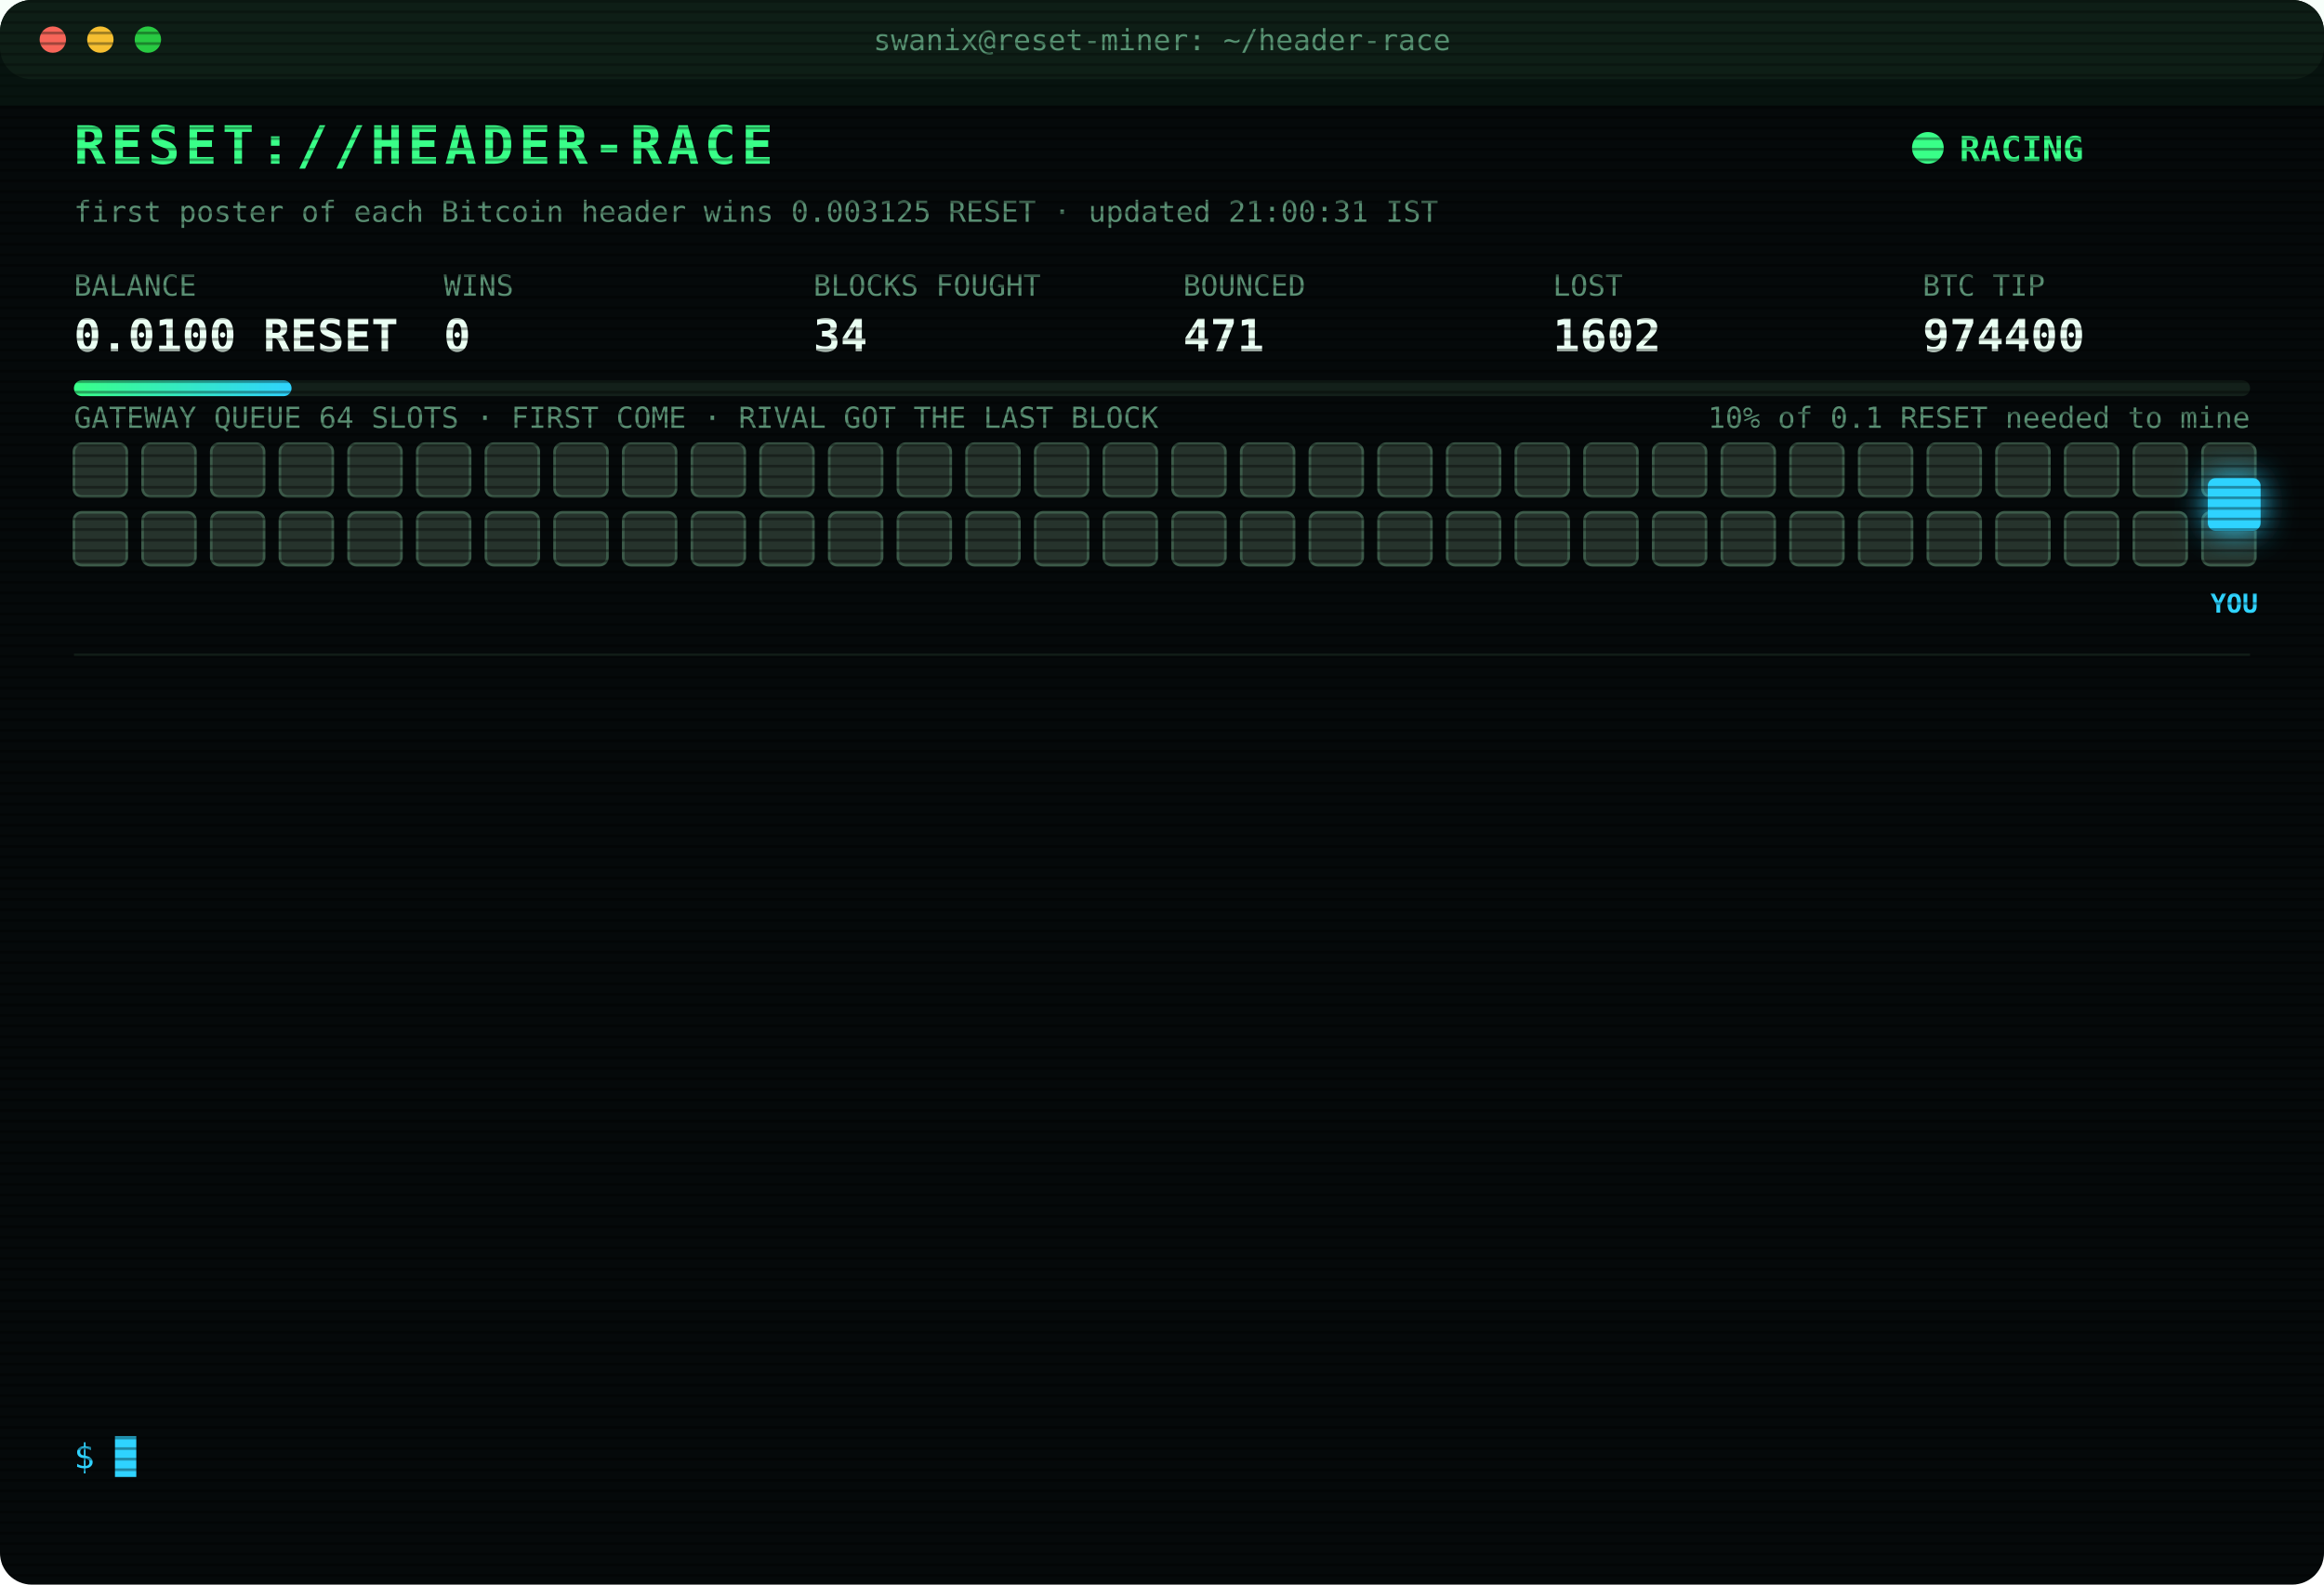
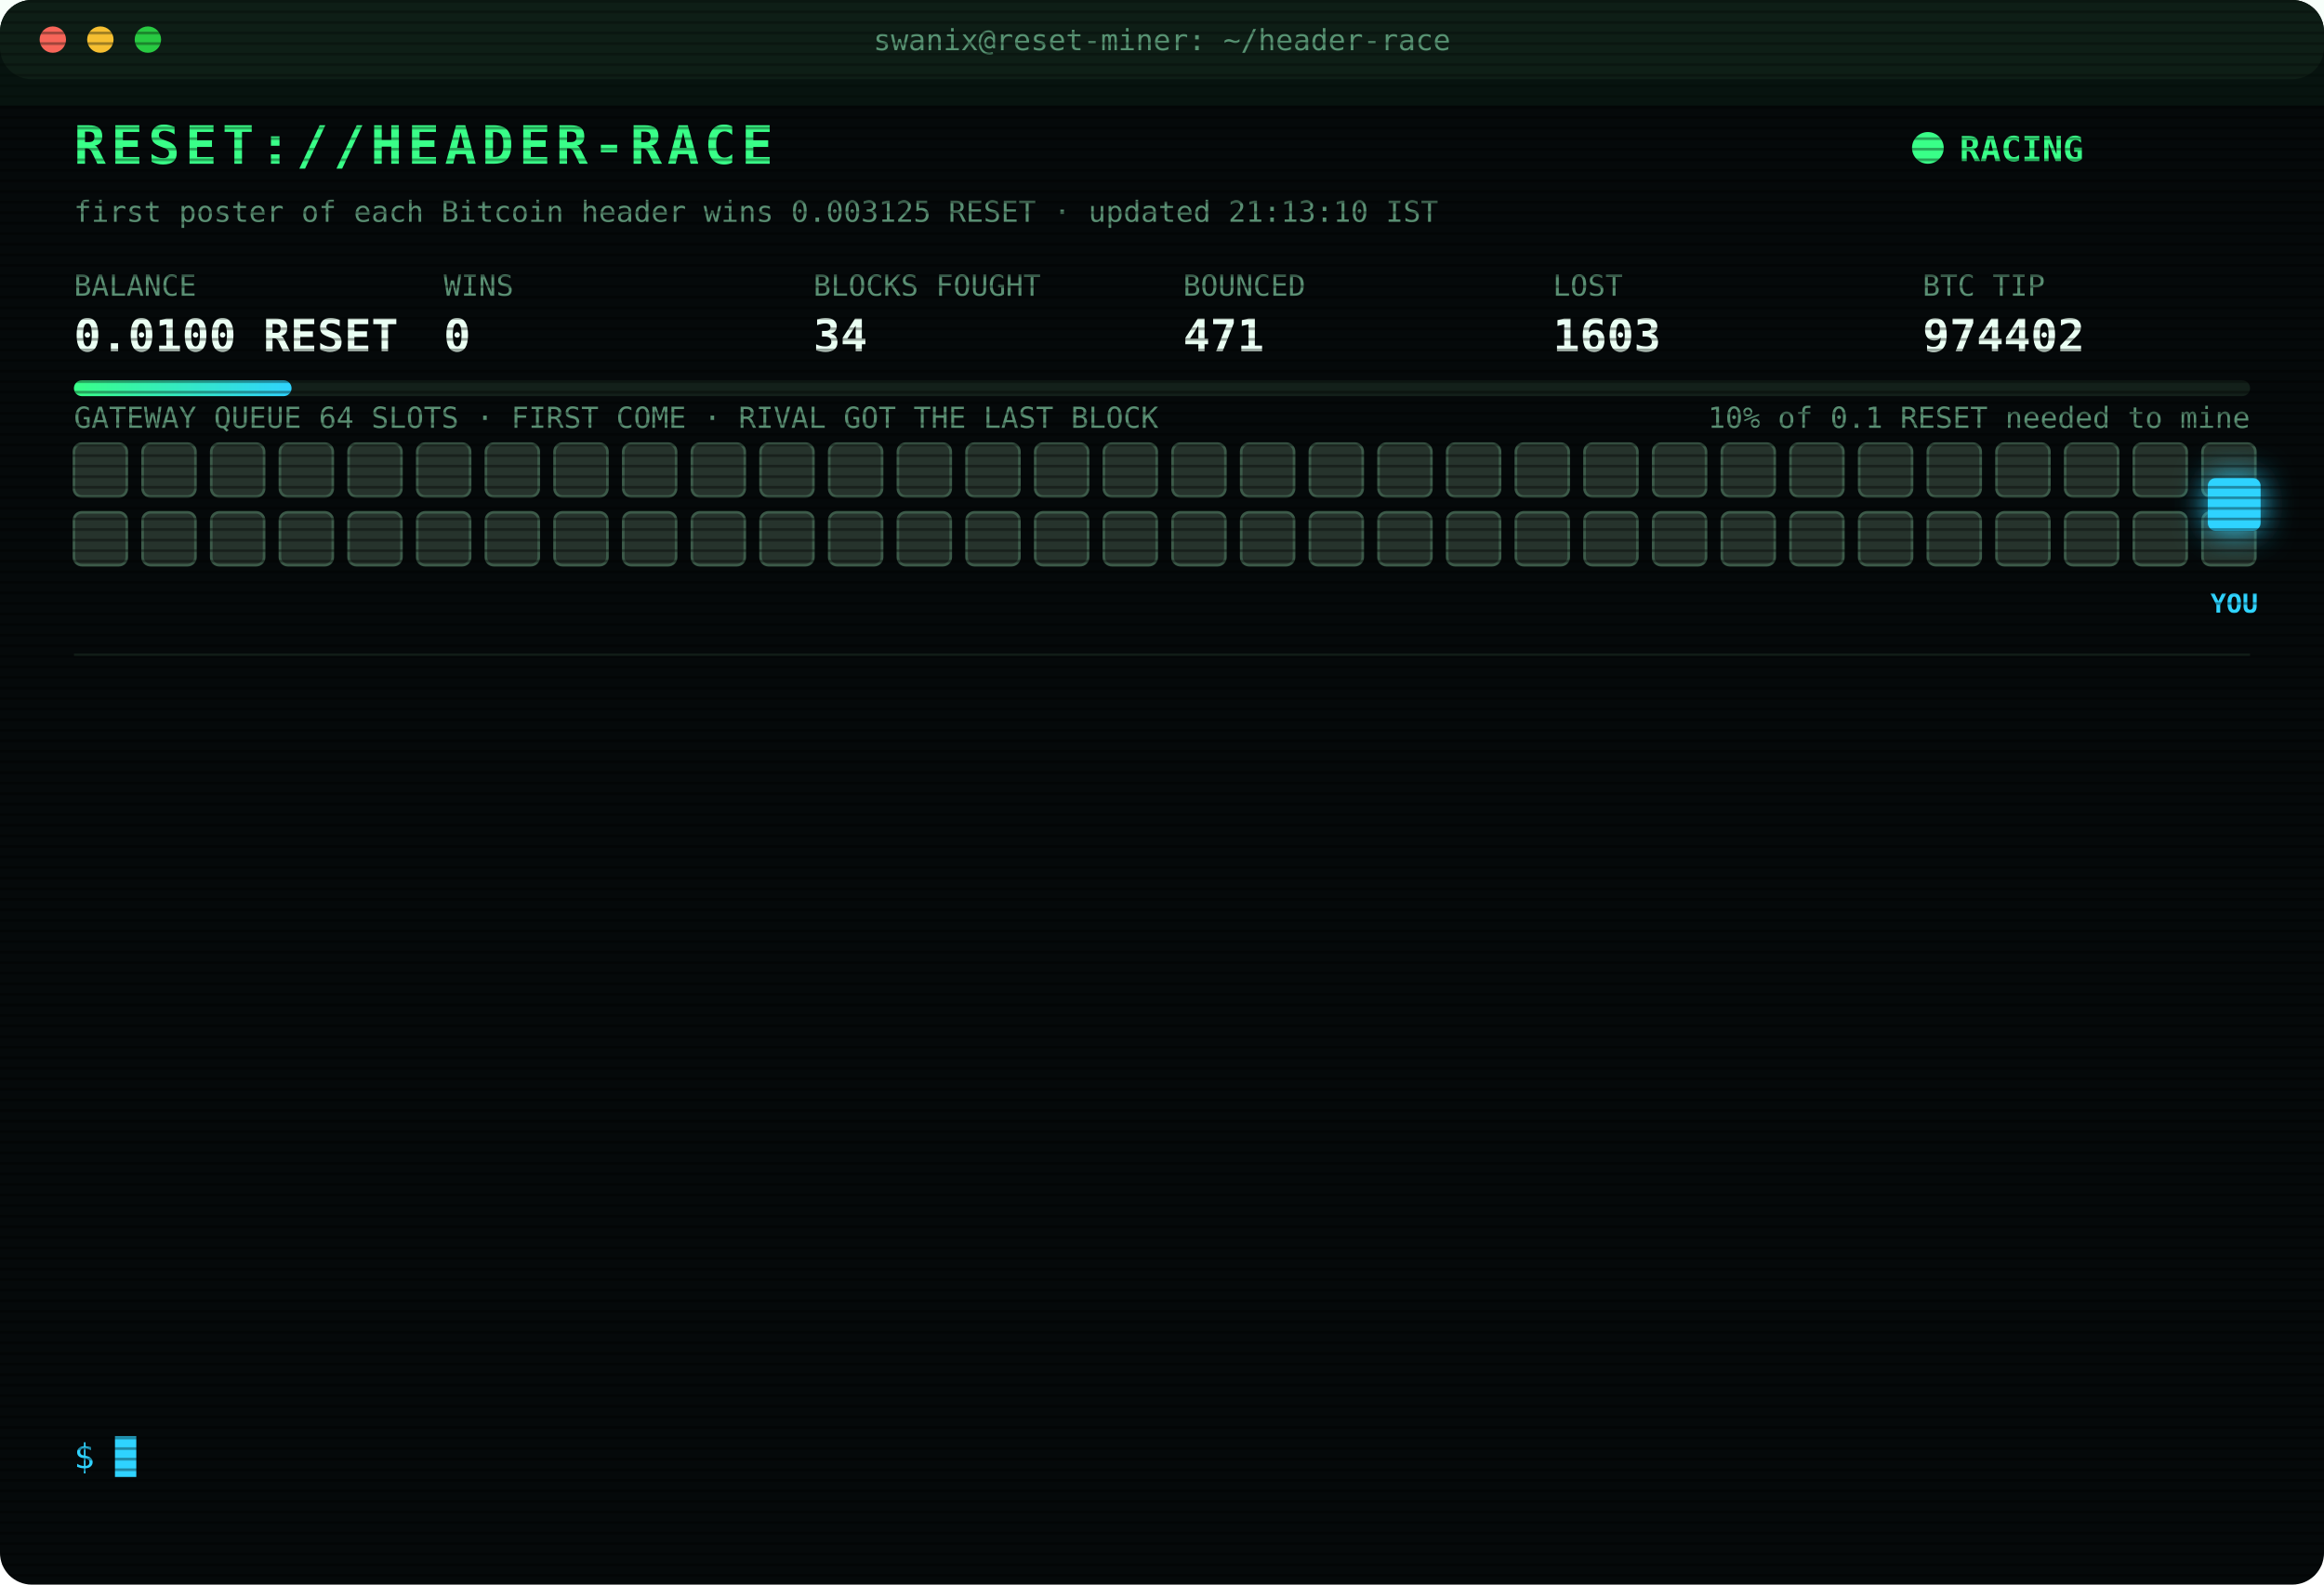
<svg xmlns="http://www.w3.org/2000/svg" width="880" height="600" viewBox="0 0 880 600" font-family="ui-monospace,SFMono-Regular,Menlo,Consolas,monospace">
  <style>
text{font-size:13px;fill:#7CFFB2}
.title{font-size:20px;font-weight:700;fill:#39FF88;letter-spacing:2px;animation:glitch 3s infinite steps(1)}
.sub{fill:#2fd3ff}.k{fill:#5a8f73;font-size:11px}.v{font-size:17px;font-weight:700;fill:#eafff3}
.ts{fill:#3f6b56}.boot{fill:#2fd3ff}.dim{fill:#5a8f73}.bad{fill:#ff4d6d}.warn{fill:#ffd23f}.mag{fill:#ff5cf0}.win{fill:#39FF88;font-weight:700}
.tag{font-size:10px;fill:#2fd3ff;font-weight:700}
.rival{fill:#26332c;stroke:#3c5a49;animation:jam 1.2s infinite alternate}
.idle{fill:#141c18;stroke:#22302a;animation:breathe 4s infinite}
.me{fill:#2fd3ff;filter:drop-shadow(0 0 6px #2fd3ff)}
.hover{animation:nudge 1.1s infinite ease-in-out}.bounce{animation:kick 1.4s infinite}
.ln{opacity:0;animation:in .4s forwards}
.cur{animation:blink 1s infinite steps(1)}
.scan{animation:scan 6s infinite linear}
.led{animation:blink 1.4s infinite}
@keyframes in{from{opacity:0;transform:translateX(-6px)}to{opacity:1;transform:none}}
@keyframes blink{50%{opacity:0}}
@keyframes jam{to{fill:#33463b}}
@keyframes breathe{50%{opacity:.4}}
@keyframes nudge{50%{transform:translateX(-10px)}}
@keyframes kick{0%,100%{transform:none}30%{transform:translateX(-14px)}55%{transform:translateX(10px) translateY(-6px)}}
@keyframes glitch{0%,92%{transform:none}93%{transform:translateX(2px);fill:#ff4d6d}95%{transform:translateX(-2px);fill:#2fd3ff}97%{transform:none}}
@keyframes scan{from{transform:translateY(-40px)}to{transform:translateY(600px)}}
</style>
  <defs>
    <pattern id="sl" width="4" height="4" patternUnits="userSpaceOnUse">
      <rect width="4" height="1" fill="#000" opacity=".35" />
    </pattern>
    <linearGradient id="bar">
      <stop offset="0" stop-color="#39FF88" />
      <stop offset="1" stop-color="#2fd3ff" />
    </linearGradient>
  </defs>
  <rect width="880" height="600" rx="12" fill="#05090a" />
  <rect width="880" height="30" rx="12" fill="#0d1512" />
  <circle cx="20" cy="15" r="5" fill="#ff5f57" />
  <circle cx="38" cy="15" r="5" fill="#febc2e" />
  <circle cx="56" cy="15" r="5" fill="#28c840" />
  <text x="440" y="19" text-anchor="middle" class="k">swanix@reset-miner: ~/header-race</text>
  <text x="28" y="62" class="title">RESET://HEADER-RACE</text>
  <circle class="led" cx="730" cy="56" r="6" fill="#39FF88" />
  <text x="742" y="61" class="win">RACING</text>
-   <text x="28" y="84" class="k">first poster of each Bitcoin header wins 0.003125 RESET · updated 21:00:31 IST</text>
+   <text x="28" y="84" class="k">first poster of each Bitcoin header wins 0.003125 RESET · updated 21:13:10 IST</text>
  <text x="28" y="112" class="k">BALANCE</text>
  <text x="28" y="133" class="v">0.0100 RESET</text>
  <text x="168" y="112" class="k">WINS</text>
  <text x="168" y="133" class="v">0</text>
  <text x="308" y="112" class="k">BLOCKS FOUGHT</text>
  <text x="308" y="133" class="v">34</text>
  <text x="448" y="112" class="k">BOUNCED</text>
  <text x="448" y="133" class="v">471</text>
  <text x="588" y="112" class="k">LOST</text>
-   <text x="588" y="133" class="v">1602</text>
+   <text x="588" y="133" class="v">1603</text>
  <text x="728" y="112" class="k">BTC TIP</text>
-   <text x="728" y="133" class="v">974400</text>
+   <text x="728" y="133" class="v">974402</text>
  <rect x="28" y="144" width="824" height="6" rx="3" fill="#13201a" />
  <rect x="28" y="144" width="82.4" height="6" rx="3" fill="url(#bar)" />
  <text x="852" y="162" text-anchor="end" class="k">10% of 0.1 RESET needed to mine</text>
  <text x="28" y="162" class="k">GATEWAY QUEUE 64 SLOTS · FIRST COME · RIVAL GOT THE LAST BLOCK</text>
  <rect class="rival" x="28" y="168" width="20" height="20" rx="3" style="animation-delay:0.00s" />
  <rect class="rival" x="54" y="168" width="20" height="20" rx="3" style="animation-delay:0.05s" />
  <rect class="rival" x="80" y="168" width="20" height="20" rx="3" style="animation-delay:0.10s" />
  <rect class="rival" x="106" y="168" width="20" height="20" rx="3" style="animation-delay:0.15s" />
  <rect class="rival" x="132" y="168" width="20" height="20" rx="3" style="animation-delay:0.20s" />
  <rect class="rival" x="158" y="168" width="20" height="20" rx="3" style="animation-delay:0.25s" />
  <rect class="rival" x="184" y="168" width="20" height="20" rx="3" style="animation-delay:0.30s" />
  <rect class="rival" x="210" y="168" width="20" height="20" rx="3" style="animation-delay:0.35s" />
  <rect class="rival" x="236" y="168" width="20" height="20" rx="3" style="animation-delay:0.40s" />
  <rect class="rival" x="262" y="168" width="20" height="20" rx="3" style="animation-delay:0.45s" />
  <rect class="rival" x="288" y="168" width="20" height="20" rx="3" style="animation-delay:0.50s" />
  <rect class="rival" x="314" y="168" width="20" height="20" rx="3" style="animation-delay:0.55s" />
  <rect class="rival" x="340" y="168" width="20" height="20" rx="3" style="animation-delay:0.60s" />
  <rect class="rival" x="366" y="168" width="20" height="20" rx="3" style="animation-delay:0.65s" />
  <rect class="rival" x="392" y="168" width="20" height="20" rx="3" style="animation-delay:0.70s" />
  <rect class="rival" x="418" y="168" width="20" height="20" rx="3" style="animation-delay:0.75s" />
  <rect class="rival" x="444" y="168" width="20" height="20" rx="3" style="animation-delay:0.80s" />
  <rect class="rival" x="470" y="168" width="20" height="20" rx="3" style="animation-delay:0.85s" />
  <rect class="rival" x="496" y="168" width="20" height="20" rx="3" style="animation-delay:0.90s" />
  <rect class="rival" x="522" y="168" width="20" height="20" rx="3" style="animation-delay:0.95s" />
  <rect class="rival" x="548" y="168" width="20" height="20" rx="3" style="animation-delay:1.00s" />
  <rect class="rival" x="574" y="168" width="20" height="20" rx="3" style="animation-delay:1.05s" />
  <rect class="rival" x="600" y="168" width="20" height="20" rx="3" style="animation-delay:1.10s" />
  <rect class="rival" x="626" y="168" width="20" height="20" rx="3" style="animation-delay:1.15s" />
  <rect class="rival" x="652" y="168" width="20" height="20" rx="3" style="animation-delay:1.20s" />
  <rect class="rival" x="678" y="168" width="20" height="20" rx="3" style="animation-delay:1.25s" />
  <rect class="rival" x="704" y="168" width="20" height="20" rx="3" style="animation-delay:1.30s" />
  <rect class="rival" x="730" y="168" width="20" height="20" rx="3" style="animation-delay:1.35s" />
  <rect class="rival" x="756" y="168" width="20" height="20" rx="3" style="animation-delay:1.40s" />
  <rect class="rival" x="782" y="168" width="20" height="20" rx="3" style="animation-delay:1.45s" />
  <rect class="rival" x="808" y="168" width="20" height="20" rx="3" style="animation-delay:1.50s" />
  <rect class="rival" x="834" y="168" width="20" height="20" rx="3" style="animation-delay:1.55s" />
  <rect class="rival" x="28" y="194" width="20" height="20" rx="3" style="animation-delay:1.60s" />
  <rect class="rival" x="54" y="194" width="20" height="20" rx="3" style="animation-delay:1.65s" />
  <rect class="rival" x="80" y="194" width="20" height="20" rx="3" style="animation-delay:1.70s" />
  <rect class="rival" x="106" y="194" width="20" height="20" rx="3" style="animation-delay:1.75s" />
  <rect class="rival" x="132" y="194" width="20" height="20" rx="3" style="animation-delay:1.80s" />
  <rect class="rival" x="158" y="194" width="20" height="20" rx="3" style="animation-delay:1.85s" />
  <rect class="rival" x="184" y="194" width="20" height="20" rx="3" style="animation-delay:1.90s" />
  <rect class="rival" x="210" y="194" width="20" height="20" rx="3" style="animation-delay:1.95s" />
  <rect class="rival" x="236" y="194" width="20" height="20" rx="3" style="animation-delay:2.00s" />
  <rect class="rival" x="262" y="194" width="20" height="20" rx="3" style="animation-delay:2.05s" />
  <rect class="rival" x="288" y="194" width="20" height="20" rx="3" style="animation-delay:2.10s" />
  <rect class="rival" x="314" y="194" width="20" height="20" rx="3" style="animation-delay:2.15s" />
  <rect class="rival" x="340" y="194" width="20" height="20" rx="3" style="animation-delay:2.20s" />
  <rect class="rival" x="366" y="194" width="20" height="20" rx="3" style="animation-delay:2.25s" />
  <rect class="rival" x="392" y="194" width="20" height="20" rx="3" style="animation-delay:2.30s" />
  <rect class="rival" x="418" y="194" width="20" height="20" rx="3" style="animation-delay:2.35s" />
  <rect class="rival" x="444" y="194" width="20" height="20" rx="3" style="animation-delay:2.40s" />
  <rect class="rival" x="470" y="194" width="20" height="20" rx="3" style="animation-delay:2.45s" />
  <rect class="rival" x="496" y="194" width="20" height="20" rx="3" style="animation-delay:2.50s" />
  <rect class="rival" x="522" y="194" width="20" height="20" rx="3" style="animation-delay:2.55s" />
  <rect class="rival" x="548" y="194" width="20" height="20" rx="3" style="animation-delay:2.60s" />
  <rect class="rival" x="574" y="194" width="20" height="20" rx="3" style="animation-delay:2.65s" />
  <rect class="rival" x="600" y="194" width="20" height="20" rx="3" style="animation-delay:2.70s" />
  <rect class="rival" x="626" y="194" width="20" height="20" rx="3" style="animation-delay:2.75s" />
  <rect class="rival" x="652" y="194" width="20" height="20" rx="3" style="animation-delay:2.80s" />
  <rect class="rival" x="678" y="194" width="20" height="20" rx="3" style="animation-delay:2.85s" />
  <rect class="rival" x="704" y="194" width="20" height="20" rx="3" style="animation-delay:2.90s" />
  <rect class="rival" x="730" y="194" width="20" height="20" rx="3" style="animation-delay:2.95s" />
  <rect class="rival" x="756" y="194" width="20" height="20" rx="3" style="animation-delay:3.00s" />
  <rect class="rival" x="782" y="194" width="20" height="20" rx="3" style="animation-delay:3.05s" />
  <rect class="rival" x="808" y="194" width="20" height="20" rx="3" style="animation-delay:3.10s" />
  <rect class="rival" x="834" y="194" width="20" height="20" rx="3" style="animation-delay:3.15s" />
  <g class="hover">
    <rect class="me" x="836" y="181" width="20" height="20" rx="3" />
    <text class="tag" x="846" y="232" text-anchor="middle">YOU</text>
  </g>
  <line x1="28" x2="852" y1="248" y2="248" stroke="#13201a" />
  <g class="ln" style="animation-delay:0.40s">
-     <text x="28" y="270" class="ts">18:30:28</text>
-     <text x="104" y="270" class="bad">[LOST] #974388 taken by a rival miner</text>
+     <text x="28" y="270" class="ts">18:34:43</text>
+     <text x="104" y="270" class="bad">[LOST] #974389 taken by a rival miner</text>
  </g>
  <g class="ln" style="animation-delay:0.65s">
-     <text x="28" y="292" class="ts">18:34:43</text>
-     <text x="104" y="292" class="bad">[LOST] #974389 taken by a rival miner</text>
+     <text x="28" y="292" class="ts">19:16:48</text>
+     <text x="104" y="292" class="bad">[LOST] #974390 taken by a rival miner</text>
  </g>
  <g class="ln" style="animation-delay:0.90s">
-     <text x="28" y="314" class="ts">19:16:48</text>
-     <text x="104" y="314" class="bad">[LOST] #974390 taken by a rival miner</text>
+     <text x="28" y="314" class="ts">19:25:28</text>
+     <text x="104" y="314" class="dim">[STINT END] calls 735 · wins 0</text>
  </g>
  <g class="ln" style="animation-delay:1.15s">
-     <text x="28" y="336" class="ts">19:25:28</text>
-     <text x="104" y="336" class="dim">[STINT END] calls 735 · wins 0</text>
+     <text x="28" y="336" class="ts">19:30:26</text>
+     <text x="104" y="336" class="boot">[BOOT] racer v3 online · 3 feeds · stint 340m</text>
  </g>
  <g class="ln" style="animation-delay:1.40s">
-     <text x="28" y="358" class="ts">19:30:26</text>
-     <text x="104" y="358" class="boot">[BOOT] racer v3 online · 3 feeds · stint 340m</text>
+     <text x="28" y="358" class="ts">19:43:01</text>
+     <text x="104" y="358" class="bad">[LOST] #974392 taken by a rival miner</text>
  </g>
  <g class="ln" style="animation-delay:1.65s">
-     <text x="28" y="380" class="ts">19:43:01</text>
-     <text x="104" y="380" class="bad">[LOST] #974392 taken by a rival miner</text>
+     <text x="28" y="380" class="ts">19:49:17</text>
+     <text x="104" y="380" class="bad">[LOST] #974393 taken by a rival miner</text>
  </g>
  <g class="ln" style="animation-delay:1.90s">
-     <text x="28" y="402" class="ts">19:49:17</text>
-     <text x="104" y="402" class="bad">[LOST] #974393 taken by a rival miner</text>
+     <text x="28" y="402" class="ts">19:59:51</text>
+     <text x="104" y="402" class="bad">[LOST] #974394 taken by a rival miner</text>
  </g>
  <g class="ln" style="animation-delay:2.15s">
-     <text x="28" y="424" class="ts">19:59:51</text>
-     <text x="104" y="424" class="bad">[LOST] #974394 taken by a rival miner</text>
+     <text x="28" y="424" class="ts">20:03:08</text>
+     <text x="104" y="424" class="bad">[LOST] #974395 taken by a rival miner</text>
  </g>
  <g class="ln" style="animation-delay:2.40s">
-     <text x="28" y="446" class="ts">20:03:08</text>
-     <text x="104" y="446" class="bad">[LOST] #974395 taken by a rival miner</text>
+     <text x="28" y="446" class="ts">20:24:27</text>
+     <text x="104" y="446" class="bad">[LOST] #974397 taken by a rival miner</text>
  </g>
  <g class="ln" style="animation-delay:2.65s">
-     <text x="28" y="468" class="ts">20:24:27</text>
-     <text x="104" y="468" class="bad">[LOST] #974397 taken by a rival miner</text>
+     <text x="28" y="468" class="ts">20:28:38</text>
+     <text x="104" y="468" class="bad">[LOST] #974398 taken by a rival miner</text>
  </g>
  <g class="ln" style="animation-delay:2.90s">
-     <text x="28" y="490" class="ts">20:28:38</text>
-     <text x="104" y="490" class="bad">[LOST] #974398 taken by a rival miner</text>
+     <text x="28" y="490" class="ts">20:29:58</text>
+     <text x="104" y="490" class="bad">[LOST] #974399 taken by a rival miner</text>
  </g>
  <g class="ln" style="animation-delay:3.15s">
-     <text x="28" y="512" class="ts">20:29:58</text>
-     <text x="104" y="512" class="bad">[LOST] #974399 taken by a rival miner</text>
+     <text x="28" y="512" class="ts">20:57:40</text>
+     <text x="104" y="512" class="bad">[LOST] #974400 taken by a rival miner</text>
  </g>
  <g class="ln" style="animation-delay:3.40s">
-     <text x="28" y="534" class="ts">20:57:40</text>
-     <text x="104" y="534" class="bad">[LOST] #974400 taken by a rival miner</text>
+     <text x="28" y="534" class="ts">21:13:10</text>
+     <text x="104" y="534" class="bad">[LOST] #974402 taken by a rival miner</text>
  </g>
  <text x="28" y="556" class="sub">$ <tspan class="cur">█</tspan>
  </text>
  <rect width="880" height="600" rx="12" fill="url(#sl)" pointer-events="none" />
  <rect class="scan" width="880" height="40" fill="#39FF88" opacity=".04" />
</svg>
